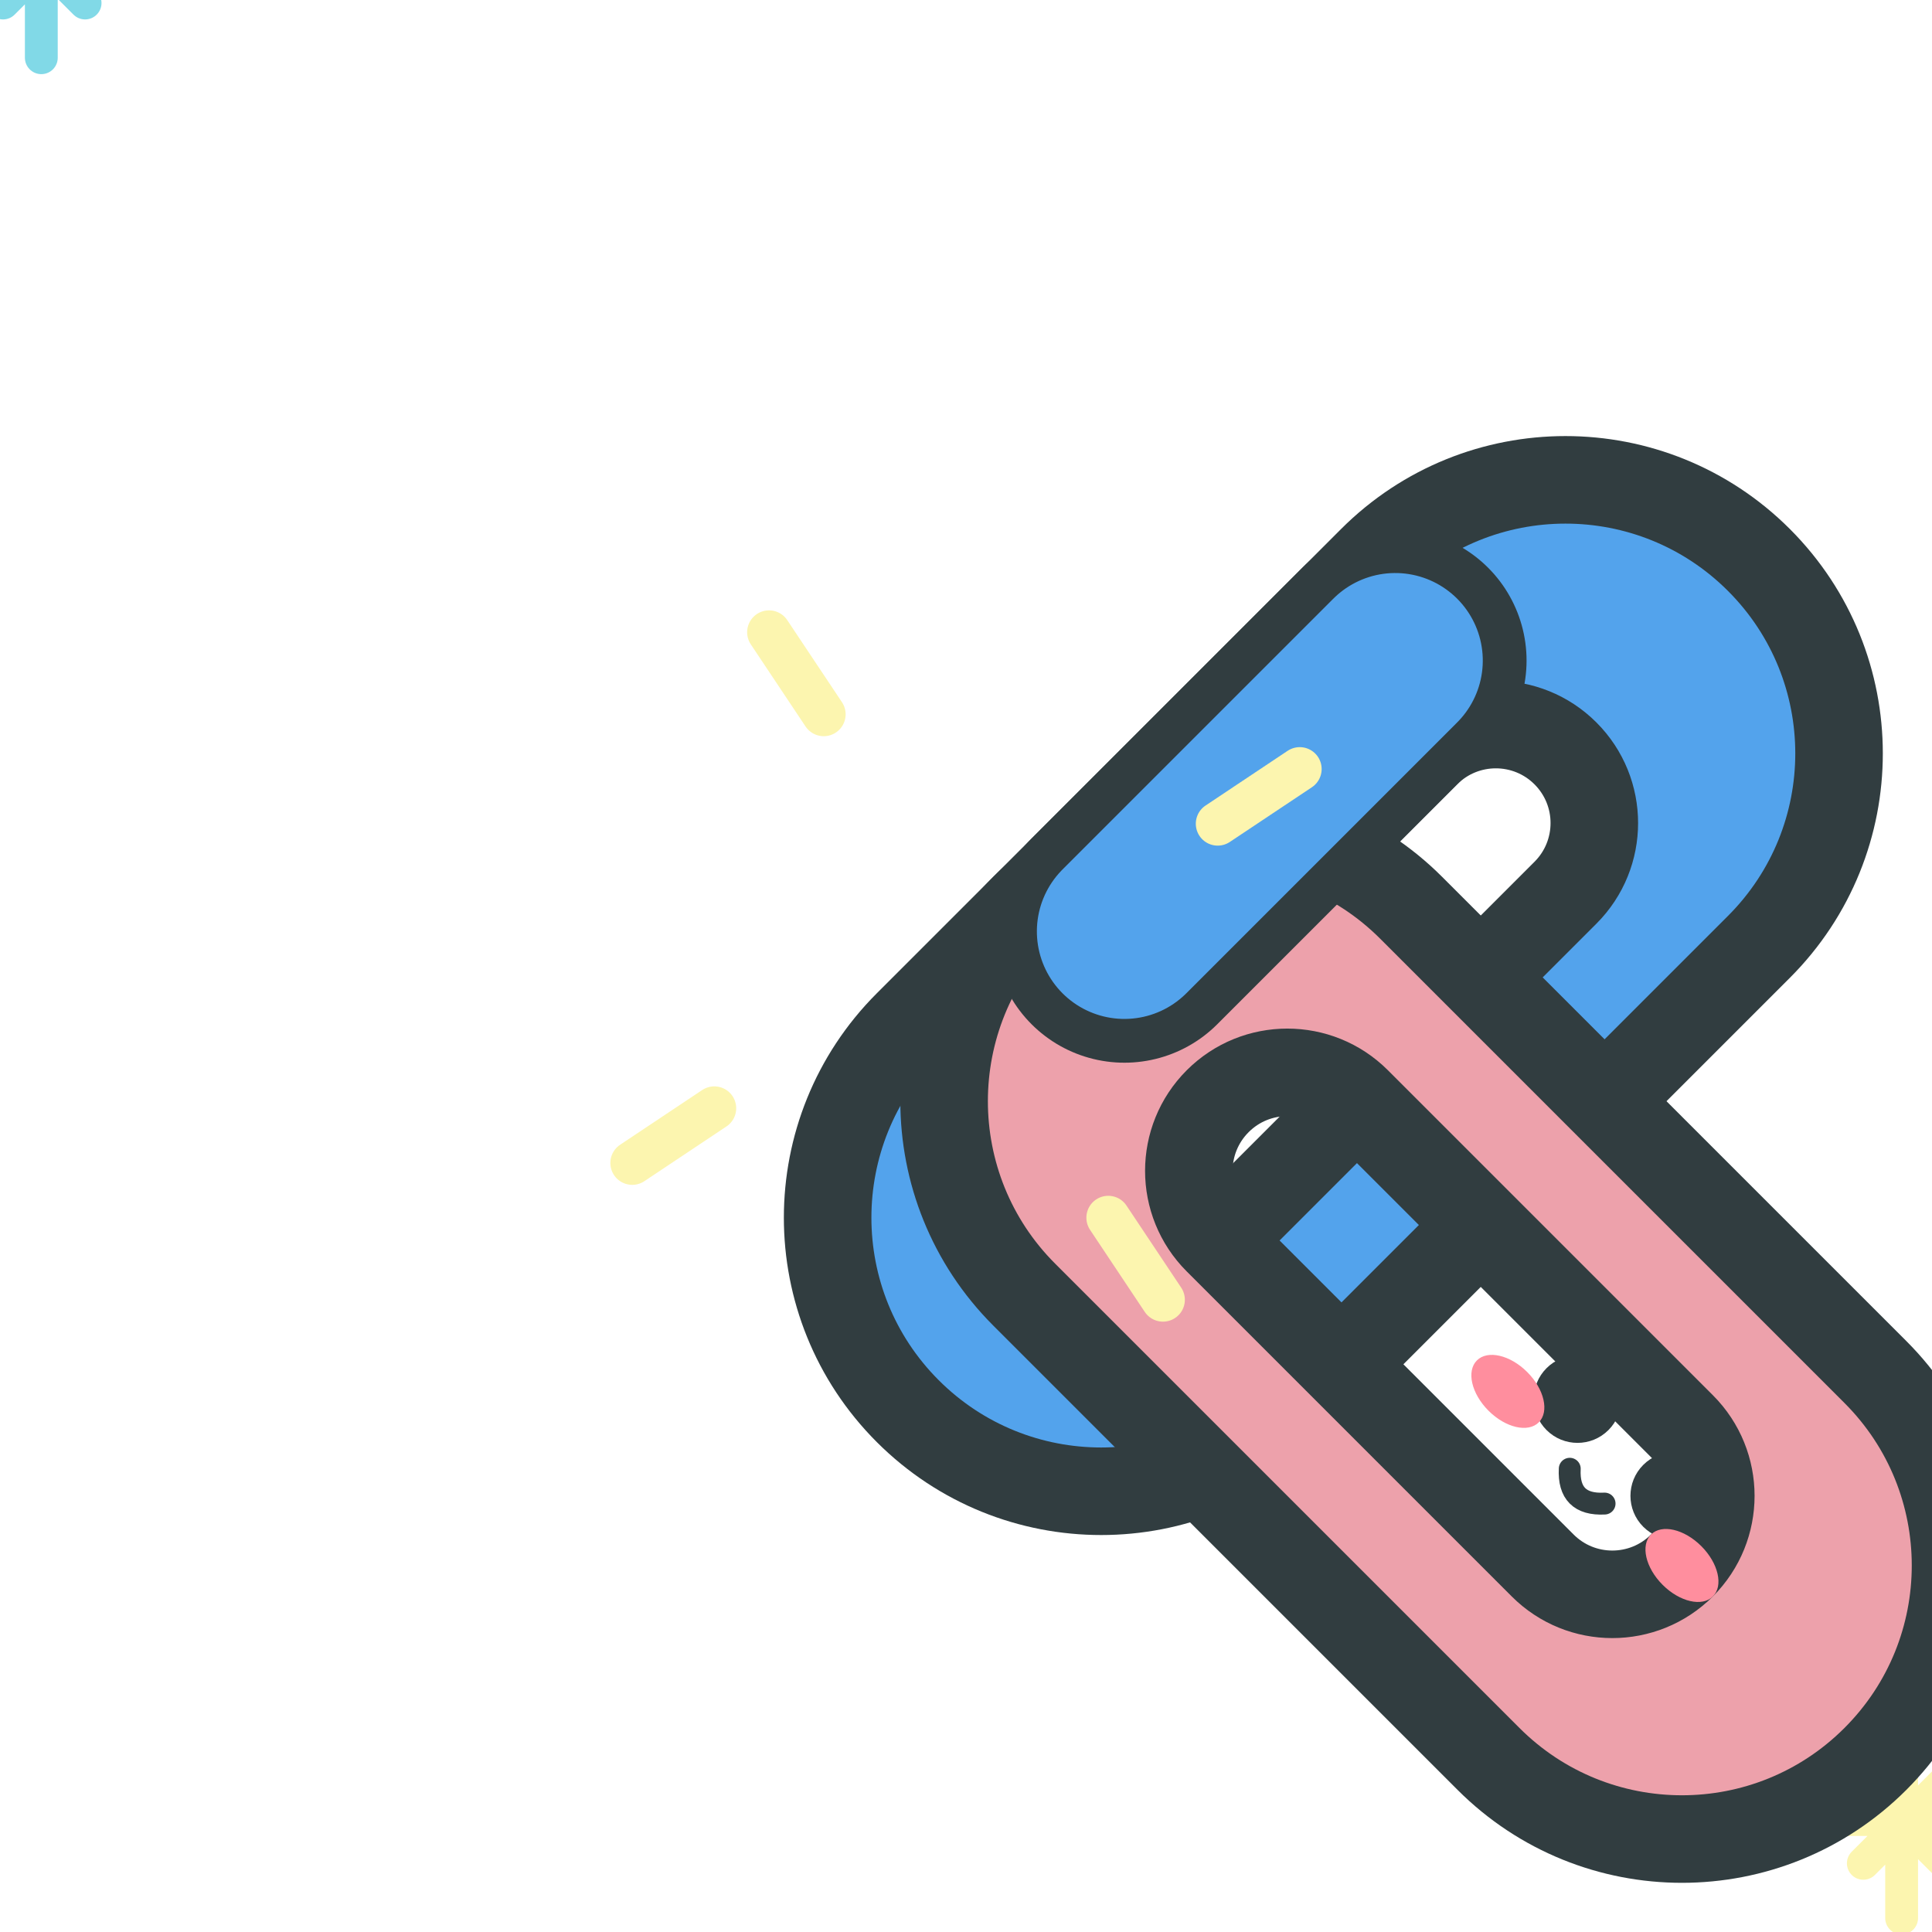
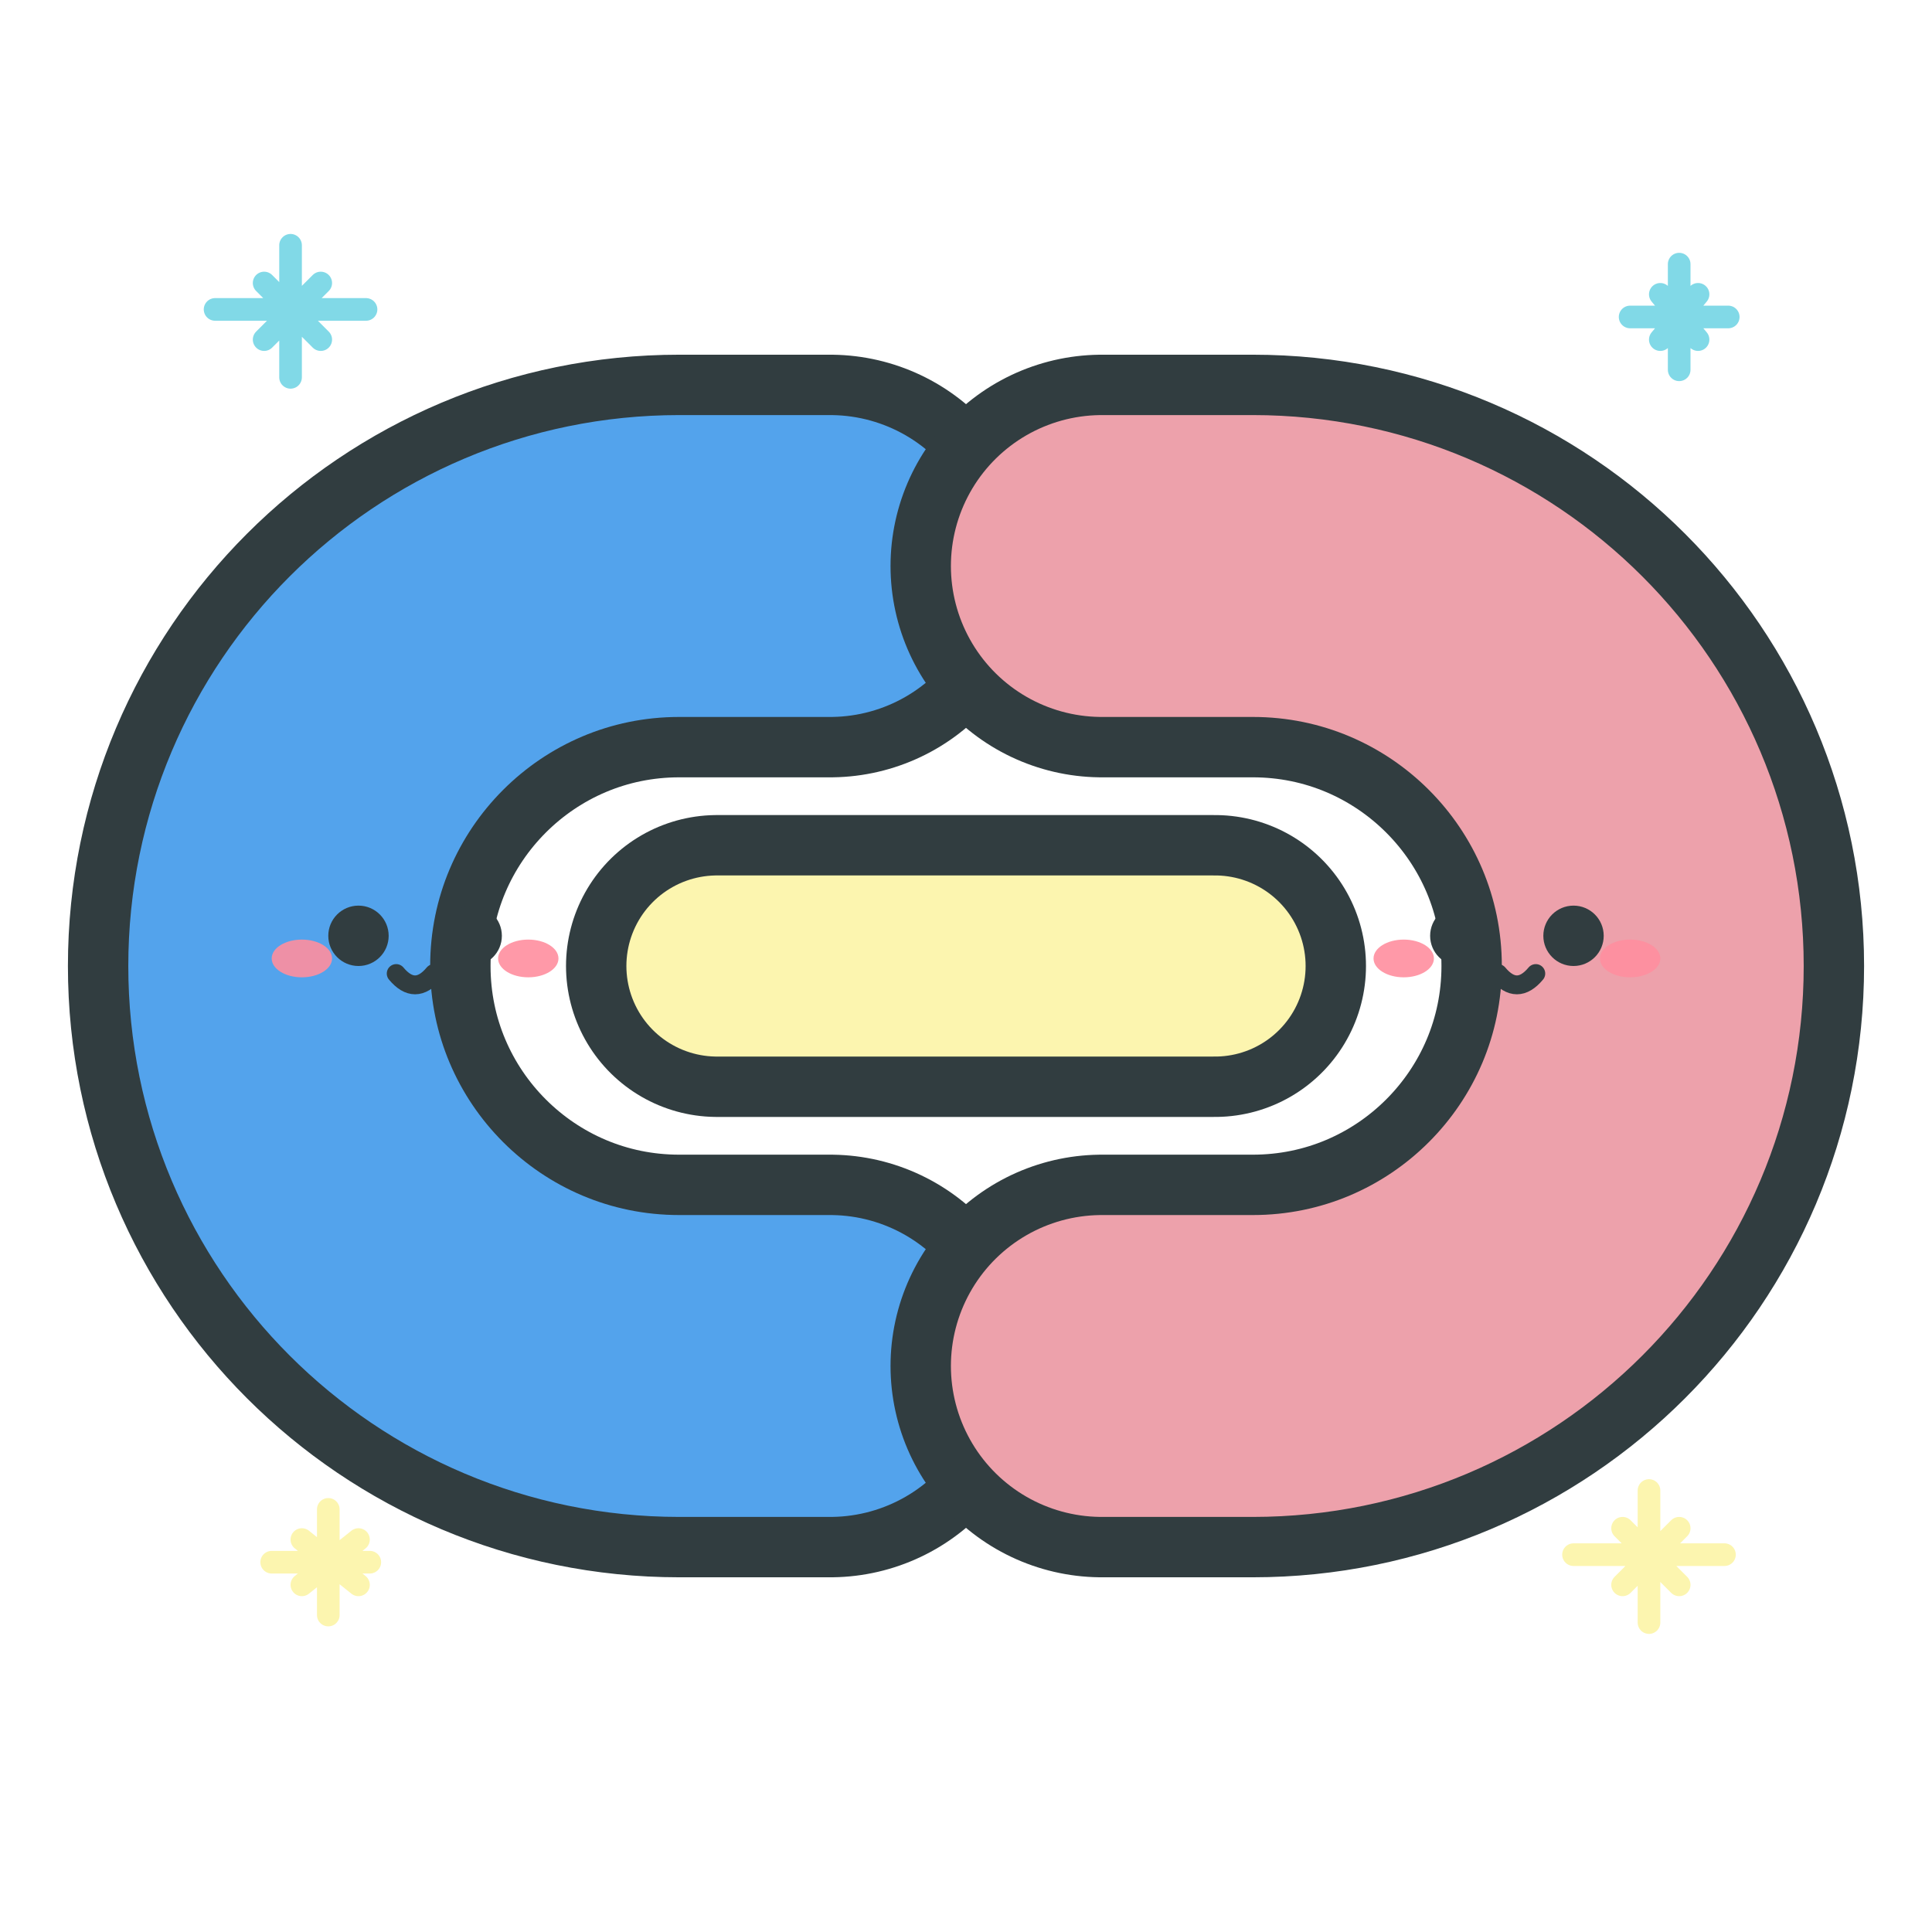
<svg xmlns="http://www.w3.org/2000/svg" viewBox="0 0 512 512" width="512" height="512">
-   <defs>
-     <path id="link-loop" d="M 50 0 H 170 A 50 50 0 0 1 220 50 A 50 50 0 0 1 170 100 H 50 A 50 50 0 0 1 0 50 A 50 50 0 0 1 50 0 Z                              M 68 32 H 152 A 18 18 0 0 1 170 50 A 18 18 0 0 1 152 68 H 68 A 18 18 0 0 1 50 50 A 18 18 0 0 1 68 32 Z" fill-rule="evenodd" />
-   </defs>
  <style>
-     .outline { stroke: #313d40; stroke-width: 16px; stroke-linecap: round; stroke-linejoin: round; }
-     .thin-outline { stroke: #313d40; stroke-width: 8px; stroke-linecap: round; stroke-linejoin: round; }
+     .outline-bg { stroke: #313d40; stroke-width: 112px; stroke-linecap: round; stroke-linejoin: round; fill: none; }
+     .fill-blue { stroke: #53a3ec; stroke-width: 80px; stroke-linecap: round; stroke-linejoin: round; fill: none; }
+     .fill-pink { stroke: #eda1ab; stroke-width: 80px; stroke-linecap: round; stroke-linejoin: round; fill: none; }
+     .sparkle { fill: #fcf5af; stroke: #313d40; stroke-width: 8px; stroke-linejoin: round; }
  </style>
-   <g transform="translate(256, 256) scale(1.45) translate(-256, -256)">
-     <path d="M 80 80 L 95 65 M 95 80 L 80 65 M 87 55 V 90 M 67 72 H 107" stroke="#81d9e7" stroke-width="6" stroke-linecap="round" />
-     <path d="M 420 420 L 435 405 M 435 420 L 420 405 M 427 395 V 430 M 407 412 H 447" stroke="#fcf5af" stroke-width="6" stroke-linecap="round" />
-     <g transform="translate(210, 302) rotate(-45)">
-       <use href="#link-loop" fill="#53a3ec" stroke="#313d40" stroke-width="16" stroke-linejoin="round" />
-       <circle cx="60" cy="42" r="8" fill="#313d40" />
-       <circle cx="85" cy="42" r="8" fill="#313d40" />
-       <ellipse cx="50" cy="50" rx="8" ry="5" fill="#ff8e9e" />
-       <ellipse cx="95" cy="50" rx="8" ry="5" fill="#ff8e9e" />
-       <path d="M 68 52 Q 72.5 57 77 52" stroke="#313d40" stroke-width="4" stroke-linecap="round" fill="none" />
-     </g>
-     <g transform="translate(302, 210) rotate(45)">
-       <use href="#link-loop" fill="#eda1ab" stroke="#313d40" stroke-width="16" stroke-linejoin="round" />
-       <circle cx="135" cy="42" r="8" fill="#313d40" />
-       <circle cx="160" cy="42" r="8" fill="#313d40" />
-       <ellipse cx="125" cy="50" rx="8" ry="5" fill="#ff8e9e" />
-       <ellipse cx="170" cy="50" rx="8" ry="5" fill="#ff8e9e" />
-       <path d="M 143 52 Q 147.5 57 152 52" stroke="#313d40" stroke-width="4" stroke-linecap="round" fill="none" />
-     </g>
-     <g transform="translate(210, 302) rotate(-45)">
-       <path d="M 90 16 H 160" stroke="#313d40" stroke-width="48" stroke-linecap="round" />
-       <path d="M 90 16 H 160" stroke="#53a3ec" stroke-width="32" stroke-linecap="round" />
-     </g>
-     <path d="M 230 210 L 220 195" stroke="#fcf5af" stroke-width="8" stroke-linecap="round" />
-     <path d="M 282 302 L 292 317" stroke="#fcf5af" stroke-width="8" stroke-linecap="round" />
-     <path d="M 210 282 L 195 292" stroke="#fcf5af" stroke-width="8" stroke-linecap="round" />
-     <path d="M 302 230 L 317 220" stroke="#fcf5af" stroke-width="8" stroke-linecap="round" />
+   <path d="M 70 90 L 85 75 M 85 90 L 70 75 M 77 65 V 100 M 57 82 H 97" stroke="#81d9e7" stroke-width="6" stroke-linecap="round" />
+   <path d="M 430 420 L 445 405 M 445 420 L 430 405 M 437 395 V 430 M 417 412 H 457" stroke="#fcf5af" stroke-width="6" stroke-linecap="round" />
+   <path d="M 440 90 L 450 78 M 450 90 L 440 78 M 445 70 V 98 M 432 84 H 458" stroke="#81d9e7" stroke-width="6" stroke-linecap="round" />
+   <path d="M 80 420 L 95 408 M 95 420 L 80 408 M 87 400 V 428 M 72 414 H 98" stroke="#fcf5af" stroke-width="6" stroke-linecap="round" />
+   <g>
+     <line x1="190" y1="256" x2="322" y2="256" stroke="#313d40" stroke-width="80" stroke-linecap="round" />
+     <line x1="190" y1="256" x2="322" y2="256" stroke="#fcf5af" stroke-width="48" stroke-linecap="round" />
+   </g>
+   <g>
+     <path d="M 220 362 H 180 A 106 106 0 0 1 180 150 H 220" class="outline-bg" />
+     <path d="M 220 362 H 180 A 106 106 0 0 1 180 150 H 220" class="fill-blue" />
+     <circle cx="95" cy="248" r="8" fill="#313d40" />
+     <circle cx="125" cy="248" r="8" fill="#313d40" />
+     <ellipse cx="80" cy="254" rx="8" ry="5" fill="#ff8e9e" opacity="0.9" />
+     <ellipse cx="140" cy="254" rx="8" ry="5" fill="#ff8e9e" opacity="0.9" />
+     <path d="M 105 258 Q 110 264 115 258" stroke="#313d40" stroke-width="5" stroke-linecap="round" fill="none" />
+   </g>
+   <g>
+     <path d="M 292 150 H 332 A 106 106 0 0 1 332 362 H 292" class="outline-bg" />
+     <path d="M 292 150 H 332 A 106 106 0 0 1 332 362 H 292" class="fill-pink" />
+     <circle cx="387" cy="248" r="8" fill="#313d40" />
+     <circle cx="417" cy="248" r="8" fill="#313d40" />
+     <ellipse cx="372" cy="254" rx="8" ry="5" fill="#ff8e9e" opacity="0.9" />
+     <ellipse cx="432" cy="254" rx="8" ry="5" fill="#ff8e9e" opacity="0.9" />
+     <path d="M 397 258 Q 402 264 407 258" stroke="#313d40" stroke-width="5" stroke-linecap="round" fill="none" />
  </g>
</svg>
